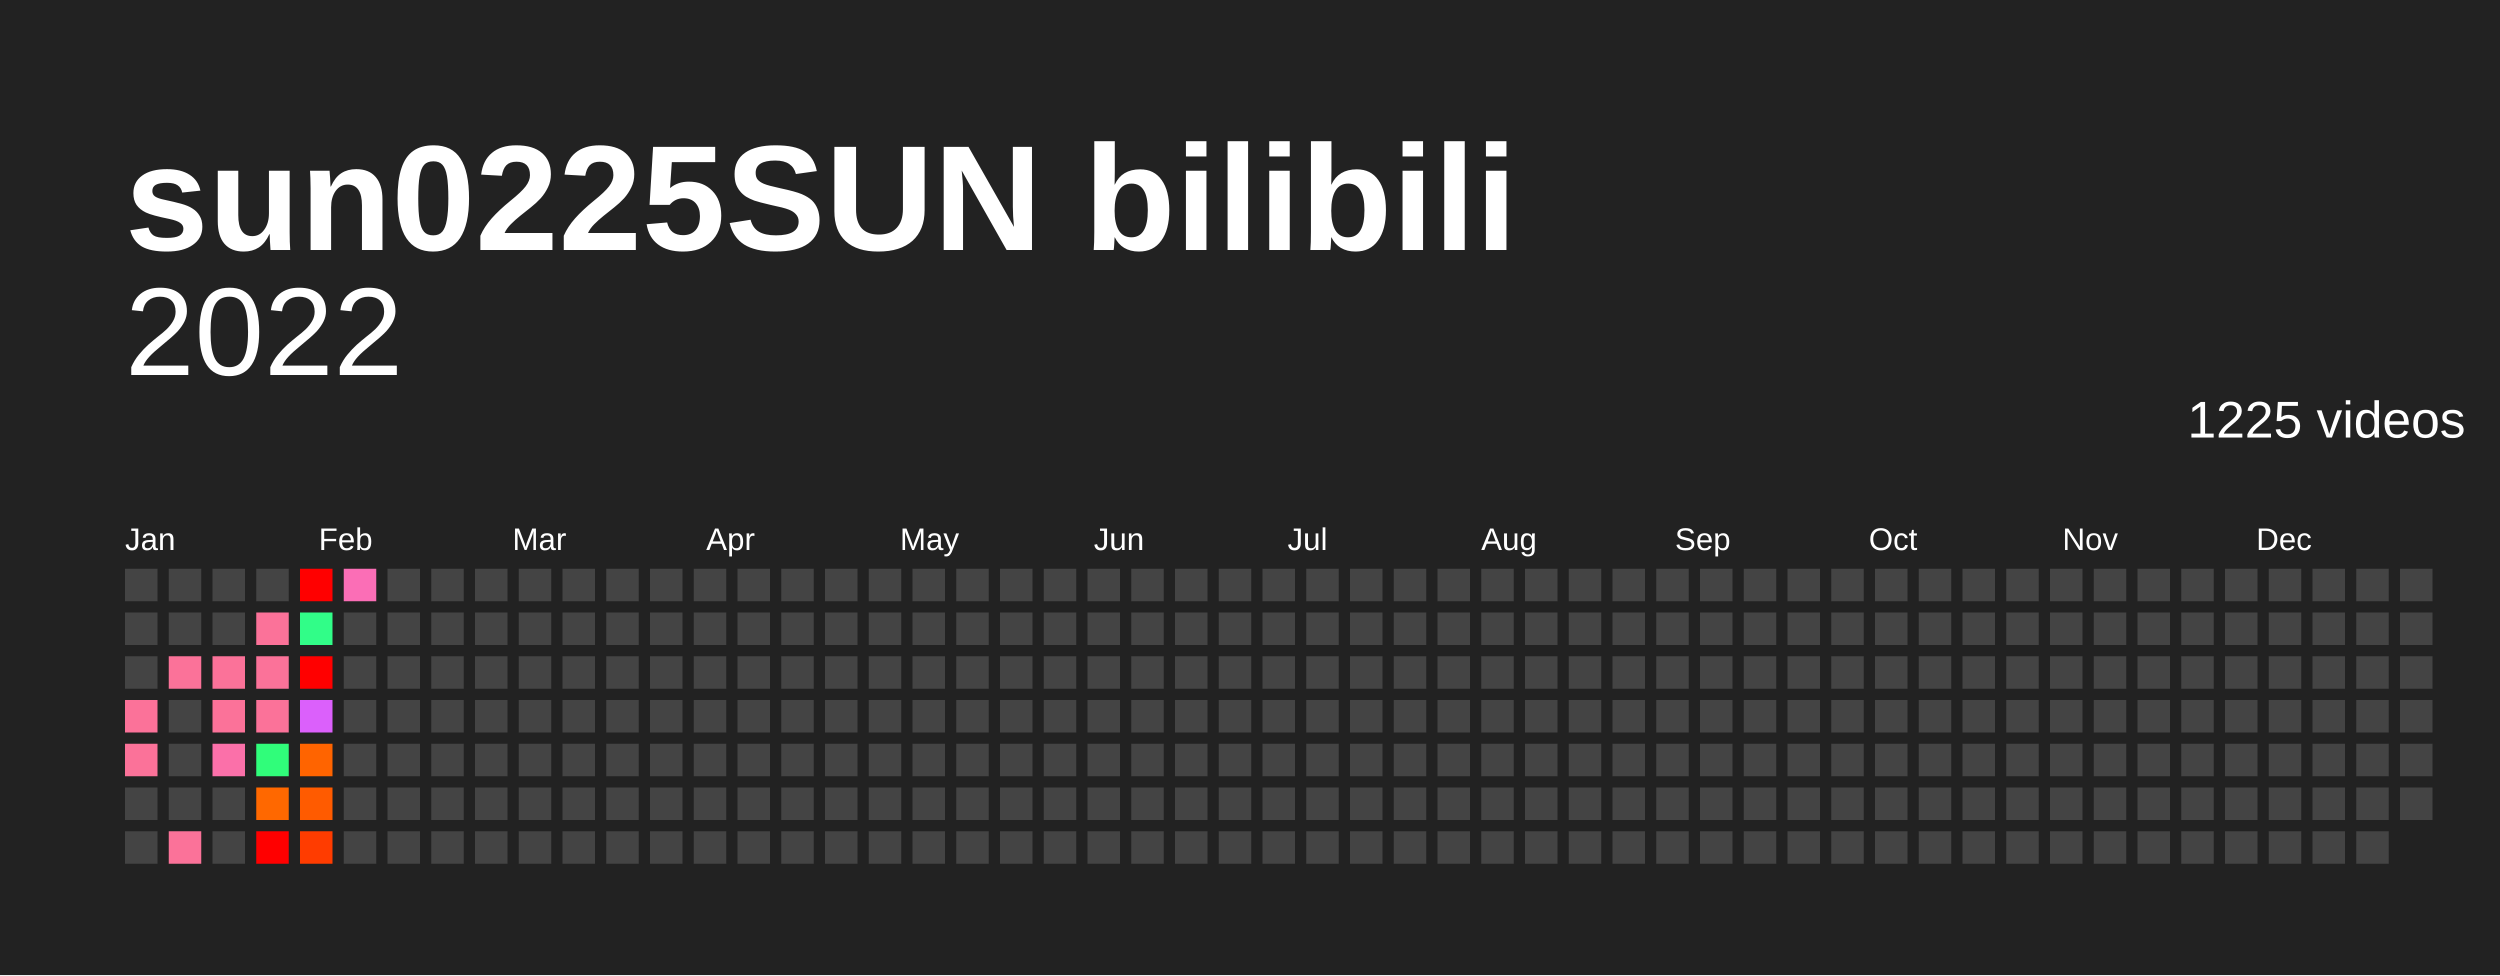
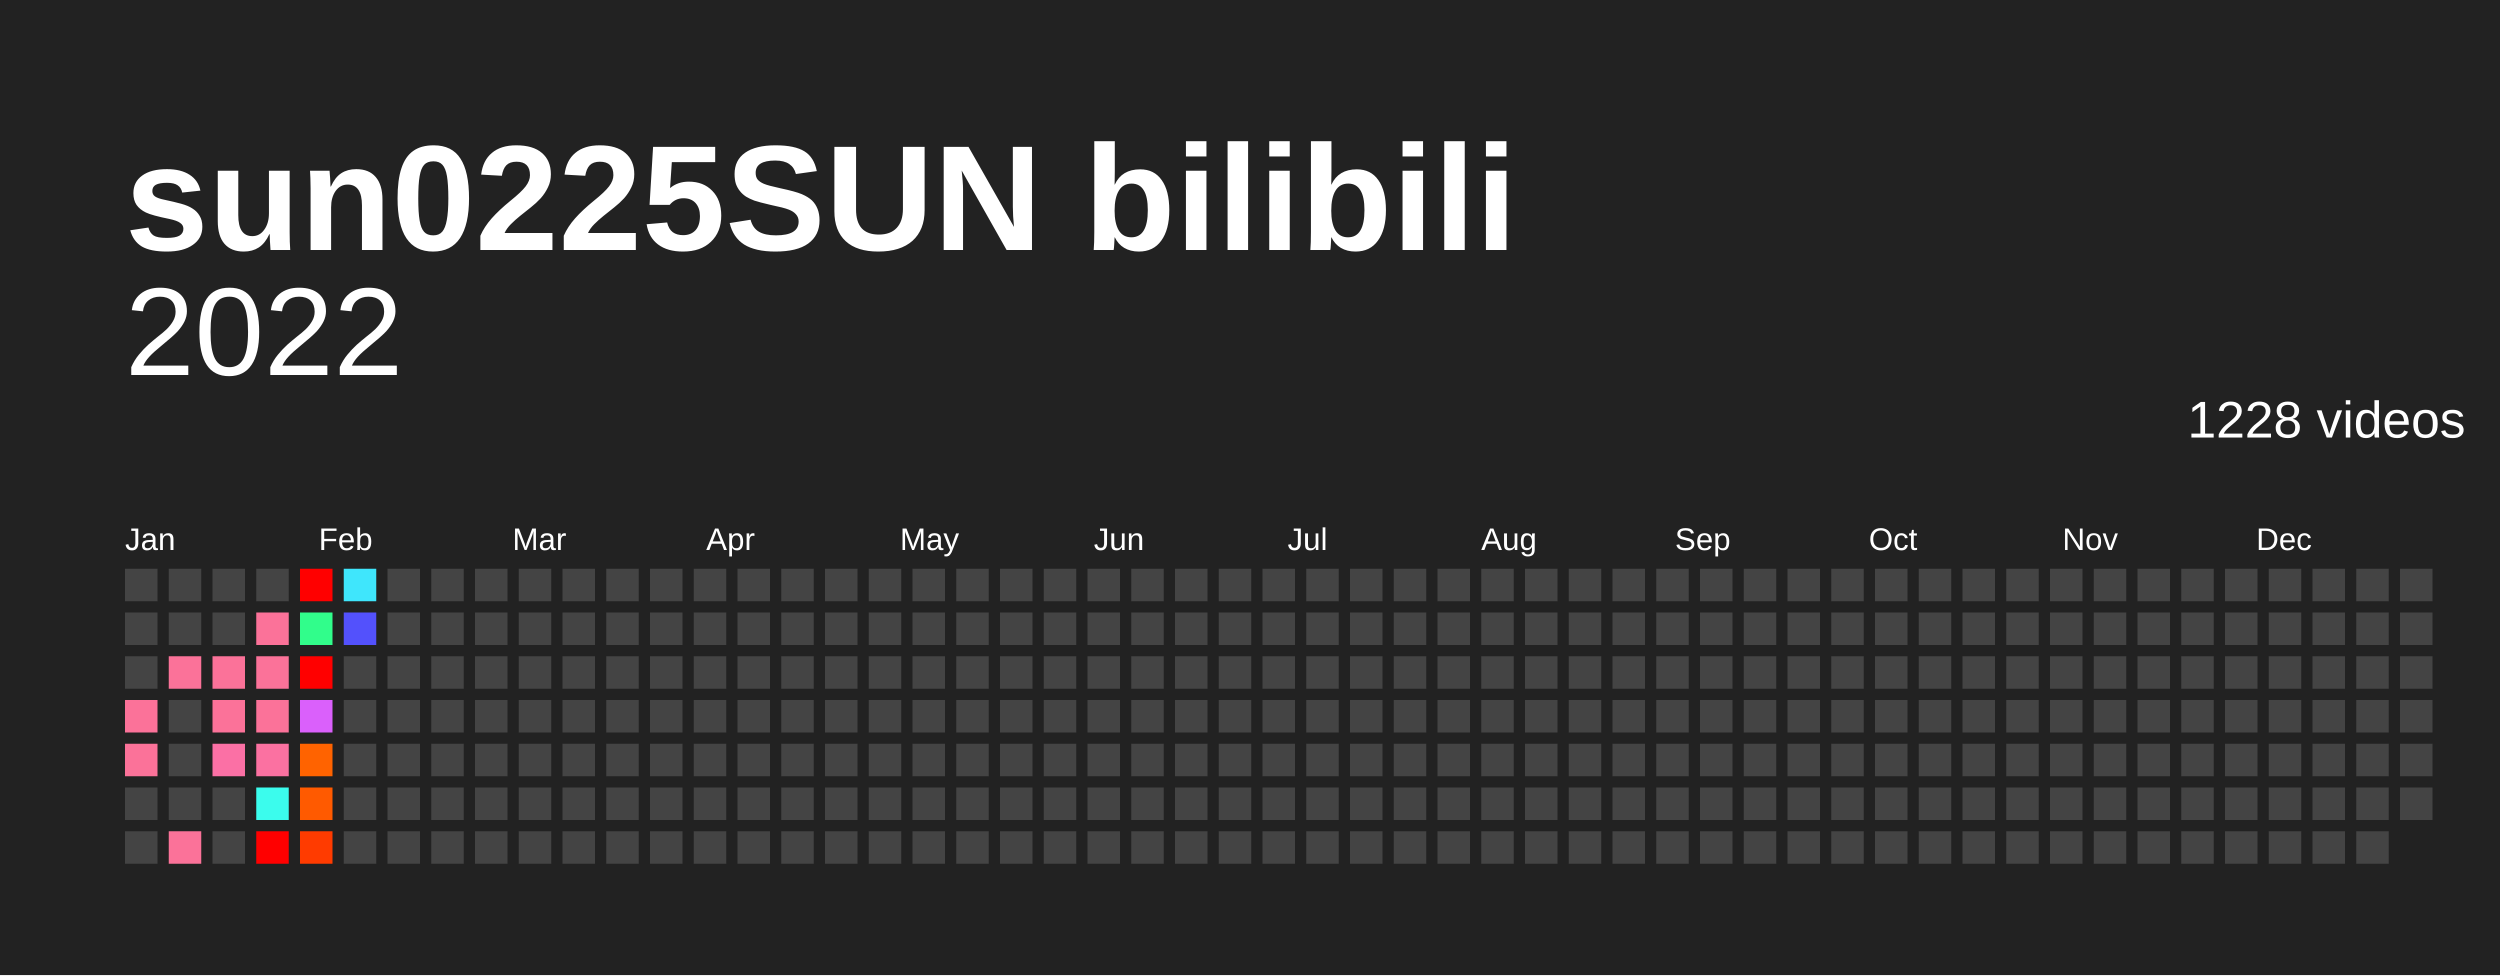
<svg xmlns="http://www.w3.org/2000/svg" baseProfile="full" height="78mm" version="1.1" viewBox="0,0,200,78" width="200mm">
  <defs />
  <rect fill="#222222" height="78" width="200" x="0" y="0" />
  <text fill="#FFFFFF" style="font-size:12px; font-family:Arial; font-weight:bold;" x="10" y="20">sun0225SUN bilibili</text>
  <text alignment-baseline="hanging" fill="#FFFFFF" style="font-size:10.0px; font-family:Arial;" x="10" y="30">2022</text>
-   <text alignment-baseline="hanging" fill="#FFFFFF" style="font-size:4.125px; font-family:Arial;" x="175" y="35">1225 videos</text>
+   <text alignment-baseline="hanging" fill="#FFFFFF" style="font-size:4.125px; font-family:Arial;" x="175" y="35">1228 videos</text>
  <text fill="#FFFFFF" style="font-size:2.5px; font-family:Arial" x="10.0" y="44">Jan</text>
  <text fill="#FFFFFF" style="font-size:2.5px; font-family:Arial" x="25.5" y="44">Feb</text>
  <text fill="#FFFFFF" style="font-size:2.5px; font-family:Arial" x="41.0" y="44">Mar</text>
  <text fill="#FFFFFF" style="font-size:2.5px; font-family:Arial" x="56.5" y="44">Apr</text>
  <text fill="#FFFFFF" style="font-size:2.5px; font-family:Arial" x="72.0" y="44">May</text>
  <text fill="#FFFFFF" style="font-size:2.5px; font-family:Arial" x="87.5" y="44">Jun</text>
  <text fill="#FFFFFF" style="font-size:2.5px; font-family:Arial" x="103.0" y="44">Jul</text>
  <text fill="#FFFFFF" style="font-size:2.5px; font-family:Arial" x="118.5" y="44">Aug</text>
  <text fill="#FFFFFF" style="font-size:2.5px; font-family:Arial" x="134.0" y="44">Sep</text>
  <text fill="#FFFFFF" style="font-size:2.5px; font-family:Arial" x="149.5" y="44">Oct</text>
  <text fill="#FFFFFF" style="font-size:2.5px; font-family:Arial" x="165.0" y="44">Nov</text>
  <text fill="#FFFFFF" style="font-size:2.5px; font-family:Arial" x="180.5" y="44">Dec</text>
  <rect fill="#444444" height="2.6" width="2.6" x="10.0" y="45.5" />
  <rect fill="#444444" height="2.6" width="2.6" x="10.0" y="49.0" />
  <rect fill="#444444" height="2.6" width="2.6" x="10.0" y="52.5" />
  <rect fill="#fb7299" height="2.6" width="2.6" x="10.0" y="56.0" />
  <rect fill="#fb7299" height="2.6" width="2.6" x="10.0" y="59.5" />
  <rect fill="#444444" height="2.6" width="2.6" x="10.0" y="63.0" />
  <rect fill="#444444" height="2.6" width="2.6" x="10.0" y="66.5" />
  <rect fill="#444444" height="2.6" width="2.6" x="13.5" y="45.5" />
  <rect fill="#444444" height="2.6" width="2.6" x="13.5" y="49.0" />
  <rect fill="#fb7299" height="2.6" width="2.6" x="13.5" y="52.5" />
  <rect fill="#444444" height="2.6" width="2.6" x="13.5" y="56.0" />
  <rect fill="#444444" height="2.6" width="2.6" x="13.5" y="59.5" />
  <rect fill="#444444" height="2.6" width="2.6" x="13.5" y="63.0" />
  <rect fill="#fb7299" height="2.6" width="2.6" x="13.5" y="66.5" />
  <rect fill="#444444" height="2.6" width="2.6" x="17.0" y="45.5" />
  <rect fill="#444444" height="2.6" width="2.6" x="17.0" y="49.0" />
  <rect fill="#fb7299" height="2.6" width="2.6" x="17.0" y="52.5" />
  <rect fill="#fb7299" height="2.6" width="2.6" x="17.0" y="56.0" />
-   <rect fill="#fb70a9" height="2.6" width="2.6" x="17.0" y="59.5" />
+   <rect fill="#fb70a5" height="2.6" width="2.6" x="17.0" y="59.5" />
  <rect fill="#444444" height="2.6" width="2.6" x="17.0" y="63.0" />
  <rect fill="#444444" height="2.6" width="2.6" x="17.0" y="66.5" />
  <rect fill="#444444" height="2.6" width="2.6" x="20.5" y="45.5" />
  <rect fill="#fb7299" height="2.6" width="2.6" x="20.5" y="49.0" />
  <rect fill="#fb7299" height="2.6" width="2.6" x="20.5" y="52.5" />
  <rect fill="#fb7299" height="2.6" width="2.6" x="20.5" y="56.0" />
-   <rect fill="#30fd7a" height="2.6" width="2.6" x="20.5" y="59.5" />
-   <rect fill="#ff6800" height="2.6" width="2.6" x="20.5" y="63.0" />
+   <rect fill="#fb71a1" height="2.6" width="2.6" x="20.5" y="59.5" />
+   <rect fill="#3bfced" height="2.6" width="2.6" x="20.5" y="63.0" />
  <rect fill="red" height="2.6" width="2.6" x="20.5" y="66.5" />
  <rect fill="red" height="2.6" width="2.6" x="24.0" y="45.5" />
-   <rect fill="#31fd88" height="2.6" width="2.6" x="24.0" y="49.0" />
+   <rect fill="#31fd8b" height="2.6" width="2.6" x="24.0" y="49.0" />
  <rect fill="red" height="2.6" width="2.6" x="24.0" y="52.5" />
-   <rect fill="#db60fb" height="2.6" width="2.6" x="24.0" y="56.0" />
-   <rect fill="#ff6400" height="2.6" width="2.6" x="24.0" y="59.5" />
-   <rect fill="#ff5b00" height="2.6" width="2.6" x="24.0" y="63.0" />
-   <rect fill="#ff3c00" height="2.6" width="2.6" x="24.0" y="66.5" />
-   <rect fill="#fb6eb6" height="2.6" width="2.6" x="27.5" y="45.5" />
-   <rect fill="#444444" height="2.6" width="2.6" x="27.5" y="49.0" />
+   <rect fill="#da60fb" height="2.6" width="2.6" x="24.0" y="56.0" />
+   <rect fill="#ff6300" height="2.6" width="2.6" x="24.0" y="59.5" />
+   <rect fill="#ff5a00" height="2.6" width="2.6" x="24.0" y="63.0" />
+   <rect fill="#ff3b00" height="2.6" width="2.6" x="24.0" y="66.5" />
+   <rect fill="#3fe6fc" height="2.6" width="2.6" x="27.5" y="45.5" />
+   <rect fill="#5351fc" height="2.6" width="2.6" x="27.5" y="49.0" />
  <rect fill="#444444" height="2.6" width="2.6" x="27.5" y="52.5" />
  <rect fill="#444444" height="2.6" width="2.6" x="27.5" y="56.0" />
  <rect fill="#444444" height="2.6" width="2.6" x="27.5" y="59.5" />
  <rect fill="#444444" height="2.6" width="2.6" x="27.5" y="63.0" />
  <rect fill="#444444" height="2.6" width="2.6" x="27.5" y="66.5" />
  <rect fill="#444444" height="2.6" width="2.6" x="31.0" y="45.5" />
  <rect fill="#444444" height="2.6" width="2.6" x="31.0" y="49.0" />
  <rect fill="#444444" height="2.6" width="2.6" x="31.0" y="52.5" />
  <rect fill="#444444" height="2.6" width="2.6" x="31.0" y="56.0" />
  <rect fill="#444444" height="2.6" width="2.6" x="31.0" y="59.5" />
  <rect fill="#444444" height="2.6" width="2.6" x="31.0" y="63.0" />
  <rect fill="#444444" height="2.6" width="2.6" x="31.0" y="66.5" />
  <rect fill="#444444" height="2.6" width="2.6" x="34.5" y="45.5" />
  <rect fill="#444444" height="2.6" width="2.6" x="34.5" y="49.0" />
  <rect fill="#444444" height="2.6" width="2.6" x="34.5" y="52.5" />
  <rect fill="#444444" height="2.6" width="2.6" x="34.5" y="56.0" />
  <rect fill="#444444" height="2.6" width="2.6" x="34.5" y="59.5" />
  <rect fill="#444444" height="2.6" width="2.6" x="34.5" y="63.0" />
  <rect fill="#444444" height="2.6" width="2.6" x="34.5" y="66.5" />
  <rect fill="#444444" height="2.6" width="2.6" x="38.0" y="45.5" />
  <rect fill="#444444" height="2.6" width="2.6" x="38.0" y="49.0" />
  <rect fill="#444444" height="2.6" width="2.6" x="38.0" y="52.5" />
  <rect fill="#444444" height="2.6" width="2.6" x="38.0" y="56.0" />
  <rect fill="#444444" height="2.6" width="2.6" x="38.0" y="59.5" />
  <rect fill="#444444" height="2.6" width="2.6" x="38.0" y="63.0" />
  <rect fill="#444444" height="2.6" width="2.6" x="38.0" y="66.5" />
  <rect fill="#444444" height="2.6" width="2.6" x="41.5" y="45.5" />
  <rect fill="#444444" height="2.6" width="2.6" x="41.5" y="49.0" />
  <rect fill="#444444" height="2.6" width="2.6" x="41.5" y="52.5" />
  <rect fill="#444444" height="2.6" width="2.6" x="41.5" y="56.0" />
  <rect fill="#444444" height="2.6" width="2.6" x="41.5" y="59.5" />
  <rect fill="#444444" height="2.6" width="2.6" x="41.5" y="63.0" />
  <rect fill="#444444" height="2.6" width="2.6" x="41.5" y="66.5" />
  <rect fill="#444444" height="2.6" width="2.6" x="45.0" y="45.5" />
  <rect fill="#444444" height="2.6" width="2.6" x="45.0" y="49.0" />
  <rect fill="#444444" height="2.6" width="2.6" x="45.0" y="52.5" />
  <rect fill="#444444" height="2.6" width="2.6" x="45.0" y="56.0" />
  <rect fill="#444444" height="2.6" width="2.6" x="45.0" y="59.5" />
  <rect fill="#444444" height="2.6" width="2.6" x="45.0" y="63.0" />
  <rect fill="#444444" height="2.6" width="2.6" x="45.0" y="66.5" />
  <rect fill="#444444" height="2.6" width="2.6" x="48.5" y="45.5" />
  <rect fill="#444444" height="2.6" width="2.6" x="48.5" y="49.0" />
  <rect fill="#444444" height="2.6" width="2.6" x="48.5" y="52.5" />
  <rect fill="#444444" height="2.6" width="2.6" x="48.5" y="56.0" />
  <rect fill="#444444" height="2.6" width="2.6" x="48.5" y="59.5" />
  <rect fill="#444444" height="2.6" width="2.6" x="48.5" y="63.0" />
  <rect fill="#444444" height="2.6" width="2.6" x="48.5" y="66.5" />
  <rect fill="#444444" height="2.6" width="2.6" x="52.0" y="45.5" />
  <rect fill="#444444" height="2.6" width="2.6" x="52.0" y="49.0" />
  <rect fill="#444444" height="2.6" width="2.6" x="52.0" y="52.5" />
  <rect fill="#444444" height="2.6" width="2.6" x="52.0" y="56.0" />
  <rect fill="#444444" height="2.6" width="2.6" x="52.0" y="59.5" />
  <rect fill="#444444" height="2.6" width="2.6" x="52.0" y="63.0" />
  <rect fill="#444444" height="2.6" width="2.6" x="52.0" y="66.5" />
  <rect fill="#444444" height="2.6" width="2.6" x="55.5" y="45.5" />
  <rect fill="#444444" height="2.6" width="2.6" x="55.5" y="49.0" />
  <rect fill="#444444" height="2.6" width="2.6" x="55.5" y="52.5" />
  <rect fill="#444444" height="2.6" width="2.6" x="55.5" y="56.0" />
  <rect fill="#444444" height="2.6" width="2.6" x="55.5" y="59.5" />
  <rect fill="#444444" height="2.6" width="2.6" x="55.5" y="63.0" />
  <rect fill="#444444" height="2.6" width="2.6" x="55.5" y="66.5" />
  <rect fill="#444444" height="2.6" width="2.6" x="59.0" y="45.5" />
  <rect fill="#444444" height="2.6" width="2.6" x="59.0" y="49.0" />
  <rect fill="#444444" height="2.6" width="2.6" x="59.0" y="52.5" />
  <rect fill="#444444" height="2.6" width="2.6" x="59.0" y="56.0" />
  <rect fill="#444444" height="2.6" width="2.6" x="59.0" y="59.5" />
  <rect fill="#444444" height="2.6" width="2.6" x="59.0" y="63.0" />
  <rect fill="#444444" height="2.6" width="2.6" x="59.0" y="66.5" />
  <rect fill="#444444" height="2.6" width="2.6" x="62.5" y="45.5" />
  <rect fill="#444444" height="2.6" width="2.6" x="62.5" y="49.0" />
  <rect fill="#444444" height="2.6" width="2.6" x="62.5" y="52.5" />
  <rect fill="#444444" height="2.6" width="2.6" x="62.5" y="56.0" />
  <rect fill="#444444" height="2.6" width="2.6" x="62.5" y="59.5" />
  <rect fill="#444444" height="2.6" width="2.6" x="62.5" y="63.0" />
  <rect fill="#444444" height="2.6" width="2.6" x="62.5" y="66.5" />
  <rect fill="#444444" height="2.6" width="2.6" x="66.0" y="45.5" />
  <rect fill="#444444" height="2.6" width="2.6" x="66.0" y="49.0" />
  <rect fill="#444444" height="2.6" width="2.6" x="66.0" y="52.5" />
  <rect fill="#444444" height="2.6" width="2.6" x="66.0" y="56.0" />
  <rect fill="#444444" height="2.6" width="2.6" x="66.0" y="59.5" />
  <rect fill="#444444" height="2.6" width="2.6" x="66.0" y="63.0" />
  <rect fill="#444444" height="2.6" width="2.6" x="66.0" y="66.5" />
  <rect fill="#444444" height="2.6" width="2.6" x="69.5" y="45.5" />
  <rect fill="#444444" height="2.6" width="2.6" x="69.5" y="49.0" />
  <rect fill="#444444" height="2.6" width="2.6" x="69.5" y="52.5" />
  <rect fill="#444444" height="2.6" width="2.6" x="69.5" y="56.0" />
  <rect fill="#444444" height="2.6" width="2.6" x="69.5" y="59.5" />
  <rect fill="#444444" height="2.6" width="2.6" x="69.5" y="63.0" />
  <rect fill="#444444" height="2.6" width="2.6" x="69.5" y="66.5" />
  <rect fill="#444444" height="2.6" width="2.6" x="73.0" y="45.5" />
  <rect fill="#444444" height="2.6" width="2.6" x="73.0" y="49.0" />
  <rect fill="#444444" height="2.6" width="2.6" x="73.0" y="52.5" />
  <rect fill="#444444" height="2.6" width="2.6" x="73.0" y="56.0" />
  <rect fill="#444444" height="2.6" width="2.6" x="73.0" y="59.5" />
  <rect fill="#444444" height="2.6" width="2.6" x="73.0" y="63.0" />
  <rect fill="#444444" height="2.6" width="2.6" x="73.0" y="66.5" />
  <rect fill="#444444" height="2.6" width="2.6" x="76.5" y="45.5" />
  <rect fill="#444444" height="2.6" width="2.6" x="76.5" y="49.0" />
  <rect fill="#444444" height="2.6" width="2.6" x="76.5" y="52.5" />
  <rect fill="#444444" height="2.6" width="2.6" x="76.5" y="56.0" />
  <rect fill="#444444" height="2.6" width="2.6" x="76.5" y="59.5" />
  <rect fill="#444444" height="2.6" width="2.6" x="76.5" y="63.0" />
  <rect fill="#444444" height="2.6" width="2.6" x="76.5" y="66.5" />
  <rect fill="#444444" height="2.6" width="2.6" x="80.0" y="45.5" />
  <rect fill="#444444" height="2.6" width="2.6" x="80.0" y="49.0" />
  <rect fill="#444444" height="2.6" width="2.6" x="80.0" y="52.5" />
  <rect fill="#444444" height="2.6" width="2.6" x="80.0" y="56.0" />
  <rect fill="#444444" height="2.6" width="2.6" x="80.0" y="59.5" />
  <rect fill="#444444" height="2.6" width="2.6" x="80.0" y="63.0" />
  <rect fill="#444444" height="2.6" width="2.6" x="80.0" y="66.5" />
  <rect fill="#444444" height="2.6" width="2.6" x="83.5" y="45.5" />
  <rect fill="#444444" height="2.6" width="2.6" x="83.5" y="49.0" />
  <rect fill="#444444" height="2.6" width="2.6" x="83.5" y="52.5" />
  <rect fill="#444444" height="2.6" width="2.6" x="83.5" y="56.0" />
  <rect fill="#444444" height="2.6" width="2.6" x="83.5" y="59.5" />
  <rect fill="#444444" height="2.6" width="2.6" x="83.5" y="63.0" />
  <rect fill="#444444" height="2.6" width="2.6" x="83.5" y="66.5" />
  <rect fill="#444444" height="2.6" width="2.6" x="87.0" y="45.5" />
  <rect fill="#444444" height="2.6" width="2.6" x="87.0" y="49.0" />
  <rect fill="#444444" height="2.6" width="2.6" x="87.0" y="52.5" />
  <rect fill="#444444" height="2.6" width="2.6" x="87.0" y="56.0" />
  <rect fill="#444444" height="2.6" width="2.6" x="87.0" y="59.5" />
  <rect fill="#444444" height="2.6" width="2.6" x="87.0" y="63.0" />
  <rect fill="#444444" height="2.6" width="2.6" x="87.0" y="66.5" />
  <rect fill="#444444" height="2.6" width="2.6" x="90.5" y="45.5" />
  <rect fill="#444444" height="2.6" width="2.6" x="90.5" y="49.0" />
  <rect fill="#444444" height="2.6" width="2.6" x="90.5" y="52.5" />
  <rect fill="#444444" height="2.6" width="2.6" x="90.5" y="56.0" />
  <rect fill="#444444" height="2.6" width="2.6" x="90.5" y="59.5" />
  <rect fill="#444444" height="2.6" width="2.6" x="90.5" y="63.0" />
  <rect fill="#444444" height="2.6" width="2.6" x="90.5" y="66.5" />
  <rect fill="#444444" height="2.6" width="2.6" x="94.0" y="45.5" />
  <rect fill="#444444" height="2.6" width="2.6" x="94.0" y="49.0" />
  <rect fill="#444444" height="2.6" width="2.6" x="94.0" y="52.5" />
  <rect fill="#444444" height="2.6" width="2.6" x="94.0" y="56.0" />
  <rect fill="#444444" height="2.6" width="2.6" x="94.0" y="59.5" />
  <rect fill="#444444" height="2.6" width="2.6" x="94.0" y="63.0" />
  <rect fill="#444444" height="2.6" width="2.6" x="94.0" y="66.5" />
  <rect fill="#444444" height="2.6" width="2.6" x="97.5" y="45.5" />
  <rect fill="#444444" height="2.6" width="2.6" x="97.5" y="49.0" />
  <rect fill="#444444" height="2.6" width="2.6" x="97.5" y="52.5" />
  <rect fill="#444444" height="2.6" width="2.6" x="97.5" y="56.0" />
  <rect fill="#444444" height="2.6" width="2.6" x="97.5" y="59.5" />
  <rect fill="#444444" height="2.6" width="2.6" x="97.5" y="63.0" />
  <rect fill="#444444" height="2.6" width="2.6" x="97.5" y="66.5" />
  <rect fill="#444444" height="2.6" width="2.6" x="101.0" y="45.5" />
  <rect fill="#444444" height="2.6" width="2.6" x="101.0" y="49.0" />
  <rect fill="#444444" height="2.6" width="2.6" x="101.0" y="52.5" />
  <rect fill="#444444" height="2.6" width="2.6" x="101.0" y="56.0" />
  <rect fill="#444444" height="2.6" width="2.6" x="101.0" y="59.5" />
  <rect fill="#444444" height="2.6" width="2.6" x="101.0" y="63.0" />
  <rect fill="#444444" height="2.6" width="2.6" x="101.0" y="66.5" />
  <rect fill="#444444" height="2.6" width="2.6" x="104.5" y="45.5" />
  <rect fill="#444444" height="2.6" width="2.6" x="104.5" y="49.0" />
  <rect fill="#444444" height="2.6" width="2.6" x="104.5" y="52.5" />
  <rect fill="#444444" height="2.6" width="2.6" x="104.5" y="56.0" />
  <rect fill="#444444" height="2.6" width="2.6" x="104.5" y="59.5" />
  <rect fill="#444444" height="2.6" width="2.6" x="104.5" y="63.0" />
  <rect fill="#444444" height="2.6" width="2.6" x="104.5" y="66.5" />
  <rect fill="#444444" height="2.6" width="2.6" x="108.0" y="45.5" />
  <rect fill="#444444" height="2.6" width="2.6" x="108.0" y="49.0" />
  <rect fill="#444444" height="2.6" width="2.6" x="108.0" y="52.5" />
  <rect fill="#444444" height="2.6" width="2.6" x="108.0" y="56.0" />
  <rect fill="#444444" height="2.6" width="2.6" x="108.0" y="59.5" />
  <rect fill="#444444" height="2.6" width="2.6" x="108.0" y="63.0" />
  <rect fill="#444444" height="2.6" width="2.6" x="108.0" y="66.5" />
  <rect fill="#444444" height="2.6" width="2.6" x="111.5" y="45.5" />
  <rect fill="#444444" height="2.6" width="2.6" x="111.5" y="49.0" />
  <rect fill="#444444" height="2.6" width="2.6" x="111.5" y="52.5" />
  <rect fill="#444444" height="2.6" width="2.6" x="111.5" y="56.0" />
  <rect fill="#444444" height="2.6" width="2.6" x="111.5" y="59.5" />
  <rect fill="#444444" height="2.6" width="2.6" x="111.5" y="63.0" />
  <rect fill="#444444" height="2.6" width="2.6" x="111.5" y="66.5" />
  <rect fill="#444444" height="2.6" width="2.6" x="115.0" y="45.5" />
  <rect fill="#444444" height="2.6" width="2.6" x="115.0" y="49.0" />
  <rect fill="#444444" height="2.6" width="2.6" x="115.0" y="52.5" />
  <rect fill="#444444" height="2.6" width="2.6" x="115.0" y="56.0" />
  <rect fill="#444444" height="2.6" width="2.6" x="115.0" y="59.5" />
  <rect fill="#444444" height="2.6" width="2.6" x="115.0" y="63.0" />
  <rect fill="#444444" height="2.6" width="2.6" x="115.0" y="66.5" />
  <rect fill="#444444" height="2.6" width="2.6" x="118.5" y="45.5" />
  <rect fill="#444444" height="2.6" width="2.6" x="118.5" y="49.0" />
  <rect fill="#444444" height="2.6" width="2.6" x="118.5" y="52.5" />
  <rect fill="#444444" height="2.6" width="2.6" x="118.5" y="56.0" />
  <rect fill="#444444" height="2.6" width="2.6" x="118.5" y="59.5" />
  <rect fill="#444444" height="2.6" width="2.6" x="118.5" y="63.0" />
  <rect fill="#444444" height="2.6" width="2.6" x="118.5" y="66.5" />
  <rect fill="#444444" height="2.6" width="2.6" x="122.0" y="45.5" />
  <rect fill="#444444" height="2.6" width="2.6" x="122.0" y="49.0" />
  <rect fill="#444444" height="2.6" width="2.6" x="122.0" y="52.5" />
  <rect fill="#444444" height="2.6" width="2.6" x="122.0" y="56.0" />
  <rect fill="#444444" height="2.6" width="2.6" x="122.0" y="59.5" />
  <rect fill="#444444" height="2.6" width="2.6" x="122.0" y="63.0" />
  <rect fill="#444444" height="2.6" width="2.6" x="122.0" y="66.5" />
  <rect fill="#444444" height="2.6" width="2.6" x="125.5" y="45.5" />
  <rect fill="#444444" height="2.6" width="2.6" x="125.5" y="49.0" />
  <rect fill="#444444" height="2.6" width="2.6" x="125.5" y="52.5" />
  <rect fill="#444444" height="2.6" width="2.6" x="125.5" y="56.0" />
  <rect fill="#444444" height="2.6" width="2.6" x="125.5" y="59.5" />
  <rect fill="#444444" height="2.6" width="2.6" x="125.5" y="63.0" />
  <rect fill="#444444" height="2.6" width="2.6" x="125.5" y="66.5" />
  <rect fill="#444444" height="2.6" width="2.6" x="129.0" y="45.5" />
  <rect fill="#444444" height="2.6" width="2.6" x="129.0" y="49.0" />
  <rect fill="#444444" height="2.6" width="2.6" x="129.0" y="52.5" />
  <rect fill="#444444" height="2.6" width="2.6" x="129.0" y="56.0" />
  <rect fill="#444444" height="2.6" width="2.6" x="129.0" y="59.5" />
  <rect fill="#444444" height="2.6" width="2.6" x="129.0" y="63.0" />
  <rect fill="#444444" height="2.6" width="2.6" x="129.0" y="66.5" />
  <rect fill="#444444" height="2.6" width="2.6" x="132.5" y="45.5" />
  <rect fill="#444444" height="2.6" width="2.6" x="132.5" y="49.0" />
  <rect fill="#444444" height="2.6" width="2.6" x="132.5" y="52.5" />
  <rect fill="#444444" height="2.6" width="2.6" x="132.5" y="56.0" />
  <rect fill="#444444" height="2.6" width="2.6" x="132.5" y="59.5" />
  <rect fill="#444444" height="2.6" width="2.6" x="132.5" y="63.0" />
  <rect fill="#444444" height="2.6" width="2.6" x="132.5" y="66.5" />
  <rect fill="#444444" height="2.6" width="2.6" x="136.0" y="45.5" />
  <rect fill="#444444" height="2.6" width="2.6" x="136.0" y="49.0" />
  <rect fill="#444444" height="2.6" width="2.6" x="136.0" y="52.5" />
  <rect fill="#444444" height="2.6" width="2.6" x="136.0" y="56.0" />
  <rect fill="#444444" height="2.6" width="2.6" x="136.0" y="59.5" />
  <rect fill="#444444" height="2.6" width="2.6" x="136.0" y="63.0" />
  <rect fill="#444444" height="2.6" width="2.6" x="136.0" y="66.5" />
  <rect fill="#444444" height="2.6" width="2.6" x="139.5" y="45.5" />
  <rect fill="#444444" height="2.6" width="2.6" x="139.5" y="49.0" />
  <rect fill="#444444" height="2.6" width="2.6" x="139.5" y="52.5" />
  <rect fill="#444444" height="2.6" width="2.6" x="139.5" y="56.0" />
  <rect fill="#444444" height="2.6" width="2.6" x="139.5" y="59.5" />
  <rect fill="#444444" height="2.6" width="2.6" x="139.5" y="63.0" />
  <rect fill="#444444" height="2.6" width="2.6" x="139.5" y="66.5" />
  <rect fill="#444444" height="2.6" width="2.6" x="143.0" y="45.5" />
  <rect fill="#444444" height="2.6" width="2.6" x="143.0" y="49.0" />
  <rect fill="#444444" height="2.6" width="2.6" x="143.0" y="52.5" />
  <rect fill="#444444" height="2.6" width="2.6" x="143.0" y="56.0" />
  <rect fill="#444444" height="2.6" width="2.6" x="143.0" y="59.5" />
  <rect fill="#444444" height="2.6" width="2.6" x="143.0" y="63.0" />
  <rect fill="#444444" height="2.6" width="2.6" x="143.0" y="66.5" />
  <rect fill="#444444" height="2.6" width="2.6" x="146.5" y="45.5" />
  <rect fill="#444444" height="2.6" width="2.6" x="146.5" y="49.0" />
  <rect fill="#444444" height="2.6" width="2.6" x="146.5" y="52.5" />
  <rect fill="#444444" height="2.6" width="2.6" x="146.5" y="56.0" />
  <rect fill="#444444" height="2.6" width="2.6" x="146.5" y="59.5" />
  <rect fill="#444444" height="2.6" width="2.6" x="146.5" y="63.0" />
  <rect fill="#444444" height="2.6" width="2.6" x="146.5" y="66.5" />
  <rect fill="#444444" height="2.6" width="2.6" x="150.0" y="45.5" />
  <rect fill="#444444" height="2.6" width="2.6" x="150.0" y="49.0" />
  <rect fill="#444444" height="2.6" width="2.6" x="150.0" y="52.5" />
  <rect fill="#444444" height="2.6" width="2.6" x="150.0" y="56.0" />
  <rect fill="#444444" height="2.6" width="2.6" x="150.0" y="59.5" />
  <rect fill="#444444" height="2.6" width="2.6" x="150.0" y="63.0" />
  <rect fill="#444444" height="2.6" width="2.6" x="150.0" y="66.5" />
  <rect fill="#444444" height="2.6" width="2.6" x="153.5" y="45.5" />
  <rect fill="#444444" height="2.6" width="2.6" x="153.5" y="49.0" />
  <rect fill="#444444" height="2.6" width="2.6" x="153.5" y="52.5" />
  <rect fill="#444444" height="2.6" width="2.6" x="153.5" y="56.0" />
  <rect fill="#444444" height="2.6" width="2.6" x="153.5" y="59.5" />
  <rect fill="#444444" height="2.6" width="2.6" x="153.5" y="63.0" />
  <rect fill="#444444" height="2.6" width="2.6" x="153.5" y="66.5" />
  <rect fill="#444444" height="2.6" width="2.6" x="157.0" y="45.5" />
  <rect fill="#444444" height="2.6" width="2.6" x="157.0" y="49.0" />
  <rect fill="#444444" height="2.6" width="2.6" x="157.0" y="52.5" />
  <rect fill="#444444" height="2.6" width="2.6" x="157.0" y="56.0" />
  <rect fill="#444444" height="2.6" width="2.6" x="157.0" y="59.5" />
  <rect fill="#444444" height="2.6" width="2.6" x="157.0" y="63.0" />
  <rect fill="#444444" height="2.6" width="2.6" x="157.0" y="66.5" />
  <rect fill="#444444" height="2.6" width="2.6" x="160.5" y="45.5" />
  <rect fill="#444444" height="2.6" width="2.6" x="160.5" y="49.0" />
  <rect fill="#444444" height="2.6" width="2.6" x="160.5" y="52.5" />
  <rect fill="#444444" height="2.6" width="2.6" x="160.5" y="56.0" />
  <rect fill="#444444" height="2.6" width="2.6" x="160.5" y="59.5" />
  <rect fill="#444444" height="2.6" width="2.6" x="160.5" y="63.0" />
  <rect fill="#444444" height="2.6" width="2.6" x="160.5" y="66.5" />
  <rect fill="#444444" height="2.6" width="2.6" x="164.0" y="45.5" />
  <rect fill="#444444" height="2.6" width="2.6" x="164.0" y="49.0" />
  <rect fill="#444444" height="2.6" width="2.6" x="164.0" y="52.5" />
  <rect fill="#444444" height="2.6" width="2.6" x="164.0" y="56.0" />
  <rect fill="#444444" height="2.6" width="2.6" x="164.0" y="59.5" />
  <rect fill="#444444" height="2.6" width="2.6" x="164.0" y="63.0" />
  <rect fill="#444444" height="2.6" width="2.6" x="164.0" y="66.5" />
  <rect fill="#444444" height="2.6" width="2.6" x="167.5" y="45.5" />
  <rect fill="#444444" height="2.6" width="2.6" x="167.5" y="49.0" />
  <rect fill="#444444" height="2.6" width="2.6" x="167.5" y="52.5" />
  <rect fill="#444444" height="2.6" width="2.6" x="167.5" y="56.0" />
  <rect fill="#444444" height="2.6" width="2.6" x="167.5" y="59.5" />
  <rect fill="#444444" height="2.6" width="2.6" x="167.5" y="63.0" />
  <rect fill="#444444" height="2.6" width="2.6" x="167.5" y="66.5" />
  <rect fill="#444444" height="2.6" width="2.6" x="171.0" y="45.5" />
  <rect fill="#444444" height="2.6" width="2.6" x="171.0" y="49.0" />
  <rect fill="#444444" height="2.6" width="2.6" x="171.0" y="52.5" />
  <rect fill="#444444" height="2.6" width="2.6" x="171.0" y="56.0" />
  <rect fill="#444444" height="2.6" width="2.6" x="171.0" y="59.5" />
  <rect fill="#444444" height="2.6" width="2.6" x="171.0" y="63.0" />
  <rect fill="#444444" height="2.6" width="2.6" x="171.0" y="66.5" />
  <rect fill="#444444" height="2.6" width="2.6" x="174.5" y="45.5" />
  <rect fill="#444444" height="2.6" width="2.6" x="174.5" y="49.0" />
  <rect fill="#444444" height="2.6" width="2.6" x="174.5" y="52.5" />
  <rect fill="#444444" height="2.6" width="2.6" x="174.5" y="56.0" />
  <rect fill="#444444" height="2.6" width="2.6" x="174.5" y="59.5" />
  <rect fill="#444444" height="2.6" width="2.6" x="174.5" y="63.0" />
  <rect fill="#444444" height="2.6" width="2.6" x="174.5" y="66.5" />
  <rect fill="#444444" height="2.6" width="2.6" x="178.0" y="45.5" />
  <rect fill="#444444" height="2.6" width="2.6" x="178.0" y="49.0" />
  <rect fill="#444444" height="2.6" width="2.6" x="178.0" y="52.5" />
  <rect fill="#444444" height="2.6" width="2.6" x="178.0" y="56.0" />
  <rect fill="#444444" height="2.6" width="2.6" x="178.0" y="59.5" />
  <rect fill="#444444" height="2.6" width="2.6" x="178.0" y="63.0" />
  <rect fill="#444444" height="2.6" width="2.6" x="178.0" y="66.5" />
  <rect fill="#444444" height="2.6" width="2.6" x="181.5" y="45.5" />
  <rect fill="#444444" height="2.6" width="2.6" x="181.5" y="49.0" />
  <rect fill="#444444" height="2.6" width="2.6" x="181.5" y="52.5" />
  <rect fill="#444444" height="2.6" width="2.6" x="181.5" y="56.0" />
  <rect fill="#444444" height="2.6" width="2.6" x="181.5" y="59.5" />
  <rect fill="#444444" height="2.6" width="2.6" x="181.5" y="63.0" />
  <rect fill="#444444" height="2.6" width="2.6" x="181.5" y="66.5" />
  <rect fill="#444444" height="2.6" width="2.6" x="185.0" y="45.5" />
  <rect fill="#444444" height="2.6" width="2.6" x="185.0" y="49.0" />
  <rect fill="#444444" height="2.6" width="2.6" x="185.0" y="52.5" />
  <rect fill="#444444" height="2.6" width="2.6" x="185.0" y="56.0" />
  <rect fill="#444444" height="2.6" width="2.6" x="185.0" y="59.5" />
  <rect fill="#444444" height="2.6" width="2.6" x="185.0" y="63.0" />
  <rect fill="#444444" height="2.6" width="2.6" x="185.0" y="66.5" />
  <rect fill="#444444" height="2.6" width="2.6" x="188.5" y="45.5" />
  <rect fill="#444444" height="2.6" width="2.6" x="188.5" y="49.0" />
  <rect fill="#444444" height="2.6" width="2.6" x="188.5" y="52.5" />
  <rect fill="#444444" height="2.6" width="2.6" x="188.5" y="56.0" />
  <rect fill="#444444" height="2.6" width="2.6" x="188.5" y="59.5" />
  <rect fill="#444444" height="2.6" width="2.6" x="188.5" y="63.0" />
  <rect fill="#444444" height="2.6" width="2.6" x="188.5" y="66.5" />
  <rect fill="#444444" height="2.6" width="2.6" x="192.0" y="45.5" />
  <rect fill="#444444" height="2.6" width="2.6" x="192.0" y="49.0" />
  <rect fill="#444444" height="2.6" width="2.6" x="192.0" y="52.5" />
  <rect fill="#444444" height="2.6" width="2.6" x="192.0" y="56.0" />
  <rect fill="#444444" height="2.6" width="2.6" x="192.0" y="59.5" />
  <rect fill="#444444" height="2.6" width="2.6" x="192.0" y="63.0" />
</svg>
